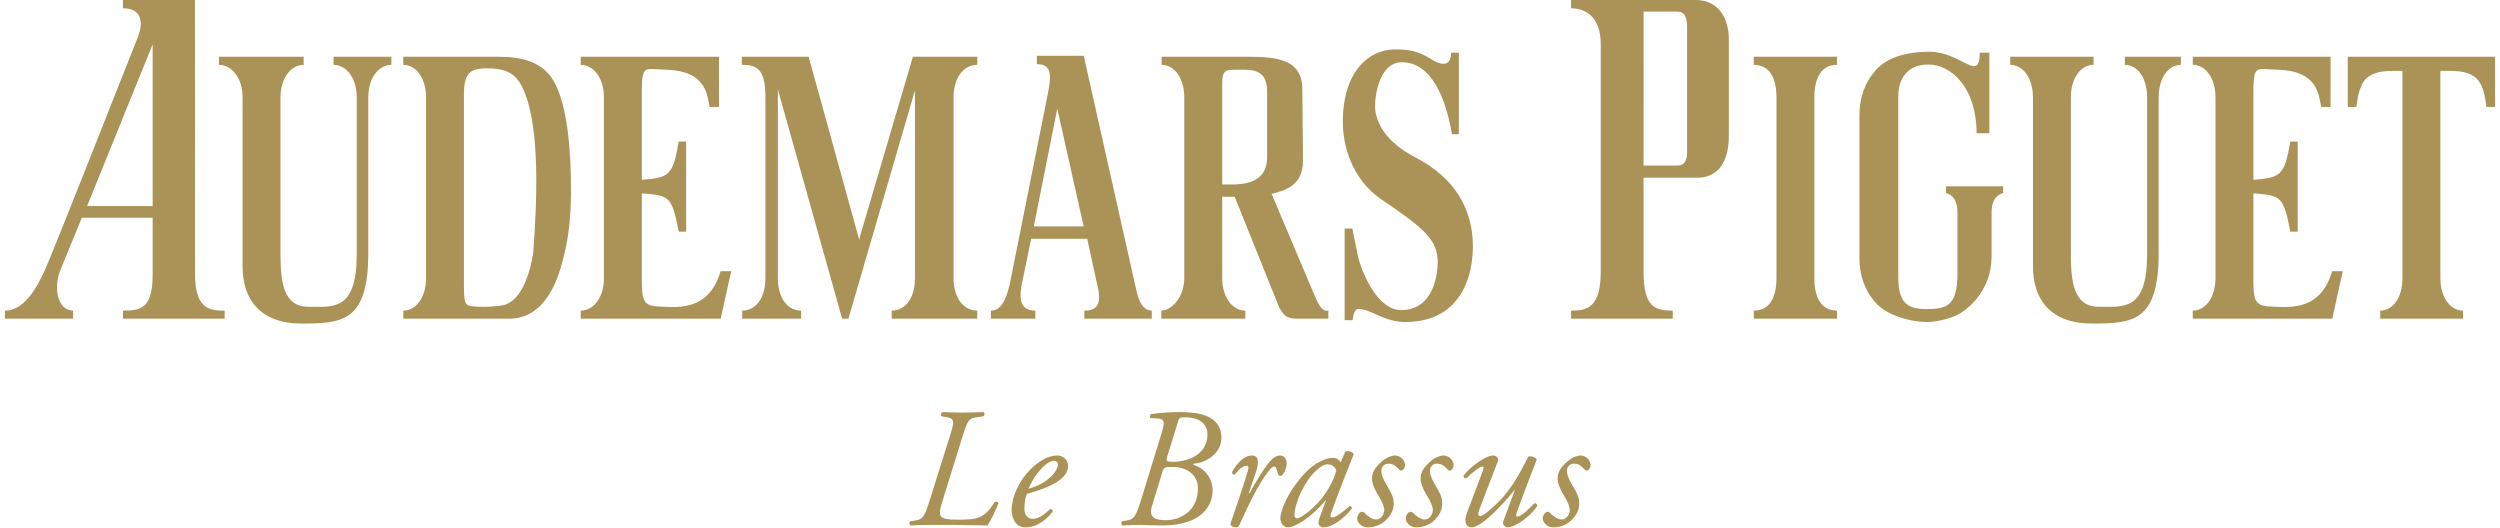
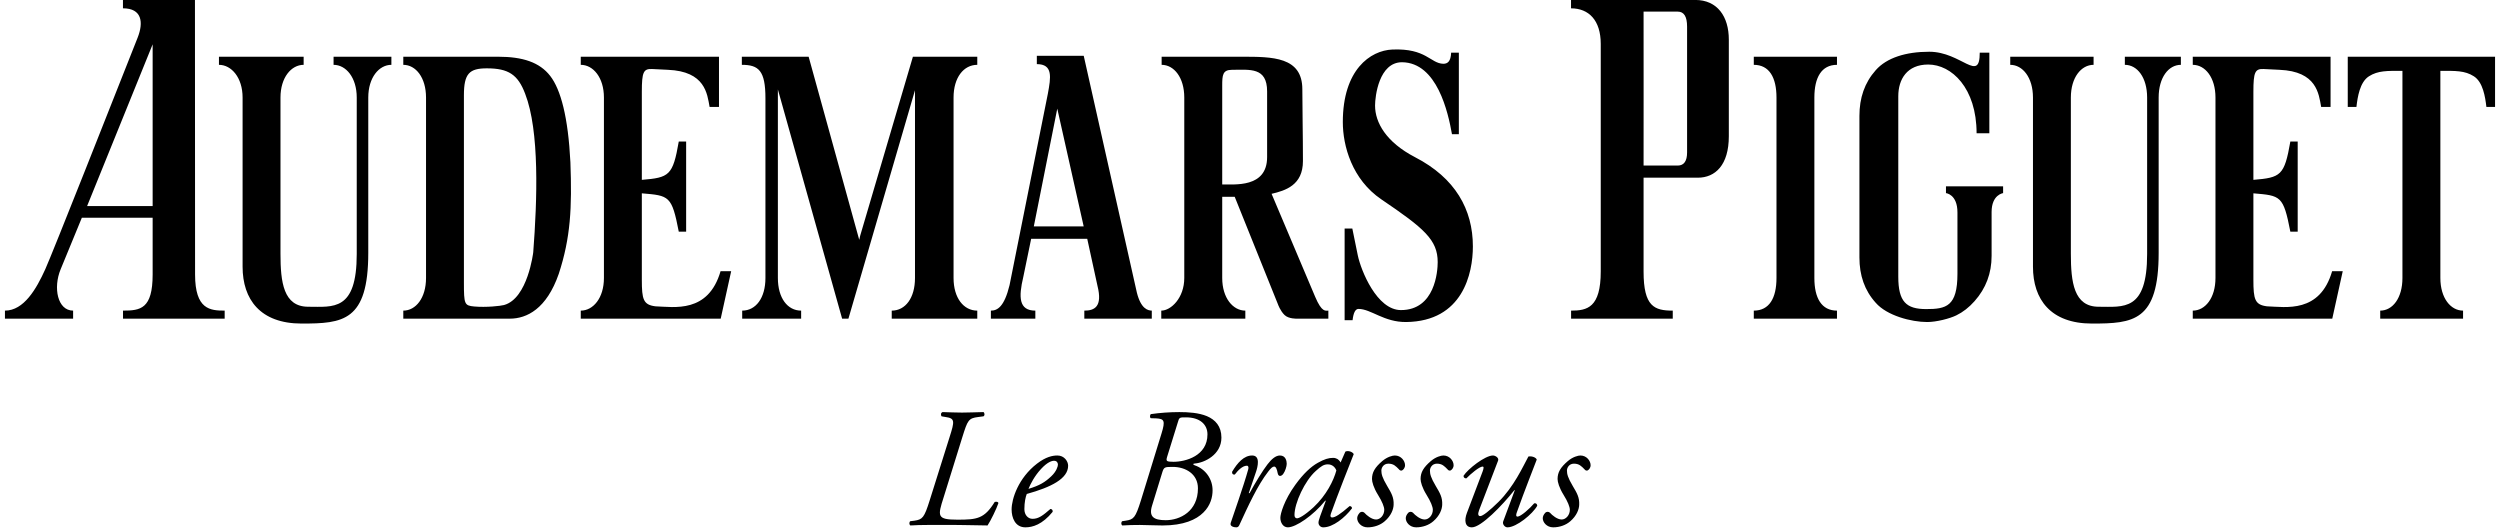
<svg xmlns="http://www.w3.org/2000/svg" xmlns:xlink="http://www.w3.org/1999/xlink" class="icon global-nav__ap-logo-large icon--large fill--gold60" title="Audemars Piguet" aria-labelledby="4aca0772">
  <symbol viewBox="0 0 330.728 70.04" id="logo">
-     <path fill="#AB9257" d="M124.672 66.059c-.792 2.487-.927 2.962 1.832 2.962 2.599 0 3.571-.113 4.951-2.351.226-.068.452-.023.498.136-.249.769-1.041 2.373-1.447 2.984a96.69 96.69 0 0 0-2.646-.045c-.904-.023-1.787-.023-2.578-.023h-2.623c-.927 0-1.673.023-2.397.068-.181-.113-.181-.43-.022-.565l.542-.068c1.086-.158 1.312-.385 2.036-2.691l2.645-8.411c.678-2.126.724-2.488-.52-2.668l-.543-.091c-.135-.181-.112-.474.136-.565.882.022 1.651.068 2.577.068.973 0 1.674-.046 2.849-.068.159.091.205.453 0 .565l-.701.091c-1.288.158-1.401.429-2.102 2.668l-2.487 8.004zm16.537-4.205c0 1.718-2.238 2.848-5.494 3.753-.158.385-.317 1.108-.317 2.013 0 .769.475 1.289 1.085 1.289.815 0 1.38-.453 2.375-1.312.203 0 .339.181.294.385-1.379 1.695-2.669 2.057-3.618 2.057-1.357 0-1.832-1.266-1.832-2.374 0-1.425.905-4.183 3.37-6.083 1.175-.904 2.057-1.085 2.713-1.085.905 0 1.424.769 1.424 1.357m-3.595.429c-.882.95-1.401 1.99-1.672 2.646 1.492-.452 2.193-.881 3.029-1.673.701-.656.882-1.335.882-1.538 0-.226-.114-.52-.52-.52-.317 0-.905.203-1.719 1.085M153.609 57.581c.543-1.741.34-1.945-.679-2.013l-.746-.023c-.157-.112-.113-.429 0-.542a27.09 27.09 0 0 1 3.8-.271c1.198 0 2.577.09 3.662.542 1.109.475 1.922 1.335 1.922 2.85 0 2.283-2.283 3.346-3.527 3.436-.362.023-.204.181 0 .249a3.489 3.489 0 0 1 2.352 3.324c0 .836-.249 1.99-1.221 2.939-.95.95-2.623 1.719-5.427 1.719-1.222 0-2.057-.068-3.007-.068a33.8 33.8 0 0 0-2.329.068c-.181-.114-.181-.43-.022-.566l.452-.068c1.085-.158 1.311-.384 2.035-2.69l2.735-8.886zm-1.243 9.542c-.475 1.491.18 1.967 1.809 1.967 1.899 0 4.274-1.177 4.274-4.229 0-1.921-1.652-2.849-3.347-2.849-1.086 0-1.176.023-1.402.769l-1.334 4.342zm1.989-6.445c-.158.543-.135.656.838.656 1.627 0 4.521-.791 4.521-3.64 0-1.312-.995-2.261-2.849-2.261-.858 0-.904-.023-1.107.723l-1.403 4.522zm11.816 1.967l-.972 2.85h.112c.68-1.267 1.787-3.076 2.376-3.821.519-.68 1.084-1.177 1.649-1.177.792 0 .905.769.905 1.108 0 .34-.204.995-.475 1.357-.271.339-.634.362-.723-.113-.113-.588-.249-.882-.476-.882-.203 0-.451.226-.79.678-1.38 1.765-2.646 4.522-3.844 7.123-.09.18-.204.271-.385.271-.249 0-.905-.091-.746-.588.294-.904 1.719-4.906 2.329-7.122.068-.249.022-.475-.181-.475-.588 0-1.198.633-1.605 1.176-.226.045-.385-.091-.362-.362.723-1.221 1.583-2.171 2.668-2.171 1.131 0 .724 1.538.52 2.148m11.861-2.667c.385-.181.972.045 1.109.338-.34.838-2.307 5.834-3.03 7.893-.137.383-.024.519.158.519.384 0 1.039-.384 2.328-1.514.16 0 .317.112.317.293-.95 1.266-2.554 2.532-3.798 2.532a.623.623 0 0 1-.656-.61c0-.158.045-.362.226-.882l.746-2.035-.068-.023c-1.606 1.991-3.911 3.55-4.975 3.55-.632 0-.994-.633-.994-1.266 0-.52.497-2.329 1.989-4.386 1.085-1.492 2.058-2.397 2.985-2.917.883-.498 1.447-.657 2.035-.657.249 0 .406.069.543.137.09.044.339.248.452.475l.633-1.447zm-3.934 2.577c-1.447 1.289-2.826 4.251-2.826 5.856 0 .272.135.43.339.43.225 0 .904-.294 2.193-1.47 1.718-1.605 2.668-3.55 3.03-4.884-.159-.429-.542-.813-1.132-.813-.541 0-.903.247-1.604.881m11.857-.769c0 .362-.227.61-.407.701-.158.045-.294 0-.429-.181-.385-.385-.68-.724-1.381-.724-.655 0-.926.566-.926.905 0 .475.113.949.769 2.057.564.95.904 1.515.858 2.51-.022.611-.338 1.447-1.175 2.171-.588.52-1.424.814-2.284.814-.86 0-1.379-.679-1.379-1.199 0-.226.09-.474.339-.746a.453.453 0 0 1 .611 0c.293.339.972.905 1.56.905.543 0 1.085-.566 1.085-1.289 0-.385-.271-1.085-.836-1.99-.589-.949-.793-1.718-.793-2.102 0-.883.385-1.538 1.358-2.375.656-.566 1.379-.746 1.672-.746.838 0 1.358.723 1.358 1.289m6.451 0c0 .362-.227.61-.407.701-.158.045-.294 0-.429-.181-.385-.385-.679-.724-1.38-.724-.656 0-.927.566-.927.905 0 .475.114.949.769 2.057.565.95.905 1.515.859 2.51-.023.611-.338 1.447-1.175 2.171-.588.52-1.425.814-2.284.814-.86 0-1.38-.679-1.38-1.199 0-.226.091-.474.339-.746a.453.453 0 0 1 .611 0c.294.339.972.905 1.56.905.544 0 1.086-.566 1.086-1.289 0-.385-.271-1.085-.837-1.99-.588-.949-.791-1.718-.791-2.102 0-.883.385-1.538 1.357-2.375.655-.566 1.378-.746 1.672-.746.837 0 1.357.723 1.357 1.289M195.784 67.778c-.205.543-.091.769.157.769.34 0 1.245-.724 2.419-1.877 2.058-2.035 3.234-4.658 3.981-6.037.474-.09 1.017.136 1.107.406-.227.611-1.695 4.32-2.645 7.01-.113.294-.136.566.09.566.43 0 1.629-1.063 2.216-1.764.204-.045.385.045.407.316-.588 1.086-2.758 2.873-3.957 2.873-.362 0-.701-.43-.565-.792l1.538-4.138-.045-.022c-1.629 2.057-4.432 4.952-5.654 4.952-.927 0-1.039-.928-.656-1.922l2.082-5.495c.158-.43.18-.656 0-.656-.431 0-1.607.995-2.149 1.56a.314.314 0 0 1-.384-.339c.587-.905 2.849-2.691 3.911-2.691.295 0 .814.295.679.678l-2.532 6.603zm14.819-5.992c0 .362-.227.61-.407.701-.158.045-.294 0-.429-.181-.385-.385-.68-.724-1.38-.724-.656 0-.927.566-.927.905 0 .475.113.949.769 2.057.565.95.904 1.515.858 2.51-.022.611-.338 1.447-1.174 2.171-.589.52-1.425.814-2.285.814-.86 0-1.38-.679-1.38-1.199 0-.226.091-.474.34-.746a.453.453 0 0 1 .611 0c.294.339.972.905 1.56.905.543 0 1.085-.566 1.085-1.289 0-.385-.271-1.085-.836-1.99-.589-.949-.793-1.718-.793-2.102 0-.883.385-1.538 1.358-2.375.656-.566 1.379-.746 1.672-.746.838 0 1.358.723 1.358 1.289M43.647 8.61c1.649 0 3.077 1.686 3.077 4.342v20.785c0 7.636-3.137 7.004-6.439 7.004-3.301 0-3.689-3.271-3.689-7.051V12.952c0-2.656 1.429-4.342 3.076-4.342V7.534H28.424V8.61c1.648 0 3.139 1.686 3.139 4.342v22.47c0 4.335 2.343 7.552 7.832 7.552 5.491 0 8.861-.291 8.861-9.391V12.952c0-2.656 1.428-4.342 3.07-4.342V7.534h-7.679V8.61m237.912 0c1.65 0 2.958 1.686 2.958 4.342v20.785c0 7.636-3.137 7.004-6.439 7.004-3.301 0-3.69-3.271-3.69-7.051V12.952c0-2.656 1.37-4.342 3.017-4.342V7.534h-11.068V8.61c1.648 0 3.018 1.686 3.018 4.342v22.47c0 4.335 2.344 7.552 7.832 7.552 5.491 0 8.862-.291 8.862-9.391V12.952c0-2.656 1.307-4.342 2.95-4.342V7.534h-7.44V8.61M66.286 40.513c-.449.124-2.385.339-3.966.193-1.296-.119-1.361-.307-1.361-3.174V12.641c0-2.867.72-3.564 3.043-3.564 2.871 0 4.129.829 5.092 3.379 1.917 4.925 1.607 14.088 1.072 21.052 0 0-.721 6.141-3.88 7.005m-.769-32.979H52.908V8.61c1.652 0 3.019 1.686 3.019 4.342v23.972c0 2.66-1.367 4.332-3.019 4.332v1.068h14.136c2.281 0 4.898-1.306 6.512-5.952 1.579-4.825 1.767-8.76 1.547-14.815-.301-5.999-1.276-9.657-2.684-11.474-1.407-1.817-3.666-2.549-6.902-2.549m20.878 33.151c-1.616-.202-1.806-.919-1.806-3.527V25.677c3.637.306 3.979.297 4.906 5.091h.979V18.801h-.979c-.786 4.538-1.269 4.782-4.906 5.087v-11.7c0-2.61.217-3.07 1.355-3.021l2.104.104c4.968.203 5.224 3.191 5.541 4.93h1.248V7.533H76.478V8.61c1.647 0 3.077 1.686 3.077 4.342v23.971c0 2.66-1.43 4.333-3.077 4.333v1.067h18.587l1.391-6.307h-1.408c-1.637 5.625-6.164 4.752-8.653 4.669m214.04 0c-1.612-.202-1.804-.919-1.804-3.527V25.677c3.637.309 3.979.297 4.908 5.091h.976V18.801h-.976c-.79 4.539-1.271 4.782-4.908 5.087v-11.7c0-2.61.22-3.07 1.356-3.021l2.103.104c4.97.203 5.226 3.189 5.541 4.93h1.25V7.533h-18.302V8.61c1.65 0 3.016 1.686 3.016 4.342v23.971c0 2.66-1.366 4.333-3.016 4.333v1.067h18.529l1.391-6.307h-1.408c-1.637 5.626-6.165 4.753-8.656 4.669M19.617 27.372h-8.706l8.706-21.485v21.485M25.236 0h-9.562v1.103c2.523 0 2.756 1.861 1.949 3.9-3.211 8.126-11.315 28.653-12.264 30.75C4.177 38.375 2.513 41.255 0 41.255v1.069h9.054v-1.069c-2.061 0-2.68-3.016-1.656-5.492 1.022-2.477 2.816-6.843 2.816-6.843h9.403v7.537c0 4.581-1.629 4.798-3.936 4.798v1.069h13.502v-1.069c-1.92 0-3.931-.139-3.931-4.799 0-2.42-.016-36.456-.016-36.456m198.18 20.247c0 1.138-.406 1.742-1.243 1.742h-4.536l.005-9.247V10.61l-.005-9.067h4.536c.837 0 1.243.663 1.243 1.995v16.709zm1.078-20.254h-16.493v1.114c2.359 0 3.948 1.586 3.948 4.727v30.215c0 4.82-1.804 5.207-3.939 5.207v1.068h13.503v-1.068c-2.438 0-3.876-.534-3.876-5.181V23.601h7.204c2.32 0 4.119-1.682 4.119-5.508V5.261c0-3.051-1.508-5.268-4.466-5.268M113.465 31.856l-6.721-24.322h-8.872V8.61c2.231 0 3.134.762 3.134 4.44v23.873c0 2.66-1.276 4.333-3.087 4.333v1.068h7.829v-1.068c-1.811 0-3.09-1.673-3.09-4.333V11.878l8.533 30.446h.836l8.842-30.338v24.937c0 2.66-1.278 4.333-3.089 4.333v1.068h11.362v-1.068c-1.809 0-3.151-1.673-3.151-4.333V12.952c0-2.656 1.342-4.342 3.151-4.342V7.534h-8.55l-7 23.765m54.045-10.436c0 4.164-4.415 3.589-5.963 3.641V11.371c0-1.385.051-2.099 1.295-2.099 2.363 0 4.668-.391 4.668 2.869v8.722zm6.387 18.567l-5.793-13.687c1.836-.431 4.164-1.138 4.164-4.351 0-3.461-.08-7.113-.08-9.535 0-4.323-3.968-4.323-8.033-4.323h-10.654v1.077c1.643 0 3.007 1.685 3.007 4.341v23.971c0 2.654-1.774 4.333-3.056 4.333v1.068h11.165v-1.068c-1.638 0-3.07-1.673-3.07-4.333V26.139h1.66l5.745 14.282s.291.848.873 1.417c.549.538 1.668.486 1.668.486h4.151v-1.068c-.379 0-.86.264-1.747-1.826m58.252-30.82c2.06 0 3.014 1.686 3.014 4.342v23.971c0 2.66-.954 4.333-3.014 4.333v1.068h11.049v-1.068c-2.058 0-3.003-1.673-3.003-4.333V12.952c0-2.656.945-4.342 3.003-4.342V7.534h-11.049V8.61m-45.004 12.261c-3.833-1.992-5.298-4.6-5.298-6.848 0-1.23.517-5.757 3.58-5.757 4.668.052 6.123 6.667 6.635 9.556h.914V6.999h-1.024c-.049 1.185-.486 1.472-1.041 1.472-1.735-.051-2.252-2.081-6.77-1.892-2.925.123-6.576 2.681-6.576 9.631 0 3.171 1.219 7.62 5.12 10.271 5.673 3.841 7.481 5.37 7.481 8.331 0 1.23-.354 6.372-4.883 6.372-3.202 0-5.31-5.267-5.727-7.259l-.729-3.575h-1.023v12.18h1.057c.108-.97.362-1.5.784-1.5 1.671 0 3.384 1.777 6.344 1.74 7.517-.096 8.85-6.465 8.85-10.039 0-4.909-2.338-9.101-7.694-11.86M257.8 24.749v.902s1.525.138 1.525 2.566v8.138c0 4.346-1.497 4.696-4.152 4.696-2.654 0-3.706-.977-3.706-4.298V12.781c0-2.269 1.171-4.21 3.974-4.21 3.105 0 6.426 3.114 6.426 9.133h1.694V6.992h-1.275c0 4.097-2.43-.12-6.704-.12-3.1 0-5.655.795-7.11 2.449-1.486 1.67-2.166 3.694-2.166 6.064v18.813c0 2.373.68 4.378 2.166 6.017 1.48 1.704 4.723 2.556 6.829 2.556 1.23 0 2.987-.453 3.871-.884.882-.429 1.691-1.057 2.423-1.886 1.514-1.704 2.266-3.71 2.266-6.016v-5.827c0-2.317 1.528-2.507 1.528-2.507v-.902H257.8zM150.338 38.863l-7.057-31.449h-6.229v1.103c2.168 0 1.864 1.754 1.465 3.924l-5.088 25.429c-.701 2.889-1.616 3.386-2.48 3.386v1.068h5.905v-1.068c-2.205 0-2.237-1.792-1.6-4.476l1.045-5.066h7.447l1.362 6.256c.698 2.789-.413 3.286-1.749 3.286v1.068h8.961v-1.068h.008c-.536-.012-1.448-.235-1.99-2.393m-13.688-8.792l3.116-15.642 3.509 15.642h-6.625zM311.164 7.534v6.667h1.152c.155-1.328.45-3.292 1.659-4.066 1.208-.773 2.445-.726 4.452-.726v27.515c0 2.66-1.301 4.332-2.952 4.332v1.068h11.004v-1.068c-1.648 0-3.015-1.672-3.015-4.332V9.409c2.007 0 3.245-.047 4.453.726 1.21.774 1.504 2.738 1.66 4.066h1.151V7.534h-19.564z" />
+     <path d="M124.672 66.059c-.792 2.487-.927 2.962 1.832 2.962 2.599 0 3.571-.113 4.951-2.351.226-.068.452-.023.498.136-.249.769-1.041 2.373-1.447 2.984a96.69 96.69 0 0 0-2.646-.045c-.904-.023-1.787-.023-2.578-.023h-2.623c-.927 0-1.673.023-2.397.068-.181-.113-.181-.43-.022-.565l.542-.068c1.086-.158 1.312-.385 2.036-2.691l2.645-8.411c.678-2.126.724-2.488-.52-2.668l-.543-.091c-.135-.181-.112-.474.136-.565.882.022 1.651.068 2.577.068.973 0 1.674-.046 2.849-.068.159.091.205.453 0 .565l-.701.091c-1.288.158-1.401.429-2.102 2.668l-2.487 8.004zm16.537-4.205c0 1.718-2.238 2.848-5.494 3.753-.158.385-.317 1.108-.317 2.013 0 .769.475 1.289 1.085 1.289.815 0 1.38-.453 2.375-1.312.203 0 .339.181.294.385-1.379 1.695-2.669 2.057-3.618 2.057-1.357 0-1.832-1.266-1.832-2.374 0-1.425.905-4.183 3.37-6.083 1.175-.904 2.057-1.085 2.713-1.085.905 0 1.424.769 1.424 1.357m-3.595.429c-.882.95-1.401 1.99-1.672 2.646 1.492-.452 2.193-.881 3.029-1.673.701-.656.882-1.335.882-1.538 0-.226-.114-.52-.52-.52-.317 0-.905.203-1.719 1.085M153.609 57.581c.543-1.741.34-1.945-.679-2.013l-.746-.023c-.157-.112-.113-.429 0-.542a27.09 27.09 0 0 1 3.8-.271c1.198 0 2.577.09 3.662.542 1.109.475 1.922 1.335 1.922 2.85 0 2.283-2.283 3.346-3.527 3.436-.362.023-.204.181 0 .249a3.489 3.489 0 0 1 2.352 3.324c0 .836-.249 1.99-1.221 2.939-.95.95-2.623 1.719-5.427 1.719-1.222 0-2.057-.068-3.007-.068a33.8 33.8 0 0 0-2.329.068c-.181-.114-.181-.43-.022-.566l.452-.068c1.085-.158 1.311-.384 2.035-2.69l2.735-8.886zm-1.243 9.542c-.475 1.491.18 1.967 1.809 1.967 1.899 0 4.274-1.177 4.274-4.229 0-1.921-1.652-2.849-3.347-2.849-1.086 0-1.176.023-1.402.769l-1.334 4.342zm1.989-6.445c-.158.543-.135.656.838.656 1.627 0 4.521-.791 4.521-3.64 0-1.312-.995-2.261-2.849-2.261-.858 0-.904-.023-1.107.723l-1.403 4.522zm11.816 1.967l-.972 2.85h.112c.68-1.267 1.787-3.076 2.376-3.821.519-.68 1.084-1.177 1.649-1.177.792 0 .905.769.905 1.108 0 .34-.204.995-.475 1.357-.271.339-.634.362-.723-.113-.113-.588-.249-.882-.476-.882-.203 0-.451.226-.79.678-1.38 1.765-2.646 4.522-3.844 7.123-.09.18-.204.271-.385.271-.249 0-.905-.091-.746-.588.294-.904 1.719-4.906 2.329-7.122.068-.249.022-.475-.181-.475-.588 0-1.198.633-1.605 1.176-.226.045-.385-.091-.362-.362.723-1.221 1.583-2.171 2.668-2.171 1.131 0 .724 1.538.52 2.148m11.861-2.667c.385-.181.972.045 1.109.338-.34.838-2.307 5.834-3.03 7.893-.137.383-.024.519.158.519.384 0 1.039-.384 2.328-1.514.16 0 .317.112.317.293-.95 1.266-2.554 2.532-3.798 2.532a.623.623 0 0 1-.656-.61c0-.158.045-.362.226-.882l.746-2.035-.068-.023c-1.606 1.991-3.911 3.55-4.975 3.55-.632 0-.994-.633-.994-1.266 0-.52.497-2.329 1.989-4.386 1.085-1.492 2.058-2.397 2.985-2.917.883-.498 1.447-.657 2.035-.657.249 0 .406.069.543.137.09.044.339.248.452.475l.633-1.447zm-3.934 2.577c-1.447 1.289-2.826 4.251-2.826 5.856 0 .272.135.43.339.43.225 0 .904-.294 2.193-1.47 1.718-1.605 2.668-3.55 3.03-4.884-.159-.429-.542-.813-1.132-.813-.541 0-.903.247-1.604.881m11.857-.769c0 .362-.227.61-.407.701-.158.045-.294 0-.429-.181-.385-.385-.68-.724-1.381-.724-.655 0-.926.566-.926.905 0 .475.113.949.769 2.057.564.95.904 1.515.858 2.51-.022.611-.338 1.447-1.175 2.171-.588.52-1.424.814-2.284.814-.86 0-1.379-.679-1.379-1.199 0-.226.09-.474.339-.746a.453.453 0 0 1 .611 0c.293.339.972.905 1.56.905.543 0 1.085-.566 1.085-1.289 0-.385-.271-1.085-.836-1.99-.589-.949-.793-1.718-.793-2.102 0-.883.385-1.538 1.358-2.375.656-.566 1.379-.746 1.672-.746.838 0 1.358.723 1.358 1.289m6.451 0c0 .362-.227.61-.407.701-.158.045-.294 0-.429-.181-.385-.385-.679-.724-1.38-.724-.656 0-.927.566-.927.905 0 .475.114.949.769 2.057.565.95.905 1.515.859 2.51-.023.611-.338 1.447-1.175 2.171-.588.52-1.425.814-2.284.814-.86 0-1.38-.679-1.38-1.199 0-.226.091-.474.339-.746a.453.453 0 0 1 .611 0c.294.339.972.905 1.56.905.544 0 1.086-.566 1.086-1.289 0-.385-.271-1.085-.837-1.99-.588-.949-.791-1.718-.791-2.102 0-.883.385-1.538 1.357-2.375.655-.566 1.378-.746 1.672-.746.837 0 1.357.723 1.357 1.289M195.784 67.778c-.205.543-.091.769.157.769.34 0 1.245-.724 2.419-1.877 2.058-2.035 3.234-4.658 3.981-6.037.474-.09 1.017.136 1.107.406-.227.611-1.695 4.32-2.645 7.01-.113.294-.136.566.09.566.43 0 1.629-1.063 2.216-1.764.204-.045.385.045.407.316-.588 1.086-2.758 2.873-3.957 2.873-.362 0-.701-.43-.565-.792l1.538-4.138-.045-.022c-1.629 2.057-4.432 4.952-5.654 4.952-.927 0-1.039-.928-.656-1.922l2.082-5.495c.158-.43.18-.656 0-.656-.431 0-1.607.995-2.149 1.56a.314.314 0 0 1-.384-.339c.587-.905 2.849-2.691 3.911-2.691.295 0 .814.295.679.678l-2.532 6.603zm14.819-5.992c0 .362-.227.61-.407.701-.158.045-.294 0-.429-.181-.385-.385-.68-.724-1.38-.724-.656 0-.927.566-.927.905 0 .475.113.949.769 2.057.565.95.904 1.515.858 2.51-.022.611-.338 1.447-1.174 2.171-.589.52-1.425.814-2.285.814-.86 0-1.38-.679-1.38-1.199 0-.226.091-.474.34-.746a.453.453 0 0 1 .611 0c.294.339.972.905 1.56.905.543 0 1.085-.566 1.085-1.289 0-.385-.271-1.085-.836-1.99-.589-.949-.793-1.718-.793-2.102 0-.883.385-1.538 1.358-2.375.656-.566 1.379-.746 1.672-.746.838 0 1.358.723 1.358 1.289M43.647 8.61c1.649 0 3.077 1.686 3.077 4.342v20.785c0 7.636-3.137 7.004-6.439 7.004-3.301 0-3.689-3.271-3.689-7.051V12.952c0-2.656 1.429-4.342 3.076-4.342V7.534H28.424V8.61c1.648 0 3.139 1.686 3.139 4.342v22.47c0 4.335 2.343 7.552 7.832 7.552 5.491 0 8.861-.291 8.861-9.391V12.952c0-2.656 1.428-4.342 3.07-4.342V7.534h-7.679V8.61m237.912 0c1.65 0 2.958 1.686 2.958 4.342v20.785c0 7.636-3.137 7.004-6.439 7.004-3.301 0-3.69-3.271-3.69-7.051V12.952c0-2.656 1.37-4.342 3.017-4.342V7.534h-11.068V8.61c1.648 0 3.018 1.686 3.018 4.342v22.47c0 4.335 2.344 7.552 7.832 7.552 5.491 0 8.862-.291 8.862-9.391V12.952c0-2.656 1.307-4.342 2.95-4.342V7.534h-7.44V8.61M66.286 40.513c-.449.124-2.385.339-3.966.193-1.296-.119-1.361-.307-1.361-3.174V12.641c0-2.867.72-3.564 3.043-3.564 2.871 0 4.129.829 5.092 3.379 1.917 4.925 1.607 14.088 1.072 21.052 0 0-.721 6.141-3.88 7.005m-.769-32.979H52.908V8.61c1.652 0 3.019 1.686 3.019 4.342v23.972c0 2.66-1.367 4.332-3.019 4.332v1.068h14.136c2.281 0 4.898-1.306 6.512-5.952 1.579-4.825 1.767-8.76 1.547-14.815-.301-5.999-1.276-9.657-2.684-11.474-1.407-1.817-3.666-2.549-6.902-2.549m20.878 33.151c-1.616-.202-1.806-.919-1.806-3.527V25.677c3.637.306 3.979.297 4.906 5.091h.979V18.801h-.979c-.786 4.538-1.269 4.782-4.906 5.087v-11.7c0-2.61.217-3.07 1.355-3.021l2.104.104c4.968.203 5.224 3.191 5.541 4.93h1.248V7.533H76.478V8.61c1.647 0 3.077 1.686 3.077 4.342v23.971c0 2.66-1.43 4.333-3.077 4.333v1.067h18.587l1.391-6.307h-1.408c-1.637 5.625-6.164 4.752-8.653 4.669m214.04 0c-1.612-.202-1.804-.919-1.804-3.527V25.677c3.637.309 3.979.297 4.908 5.091h.976V18.801h-.976c-.79 4.539-1.271 4.782-4.908 5.087v-11.7c0-2.61.22-3.07 1.356-3.021l2.103.104c4.97.203 5.226 3.189 5.541 4.93h1.25V7.533h-18.302V8.61c1.65 0 3.016 1.686 3.016 4.342v23.971c0 2.66-1.366 4.333-3.016 4.333v1.067h18.529l1.391-6.307h-1.408c-1.637 5.626-6.165 4.753-8.656 4.669M19.617 27.372h-8.706l8.706-21.485v21.485M25.236 0h-9.562v1.103c2.523 0 2.756 1.861 1.949 3.9-3.211 8.126-11.315 28.653-12.264 30.75C4.177 38.375 2.513 41.255 0 41.255v1.069h9.054v-1.069c-2.061 0-2.68-3.016-1.656-5.492 1.022-2.477 2.816-6.843 2.816-6.843h9.403v7.537c0 4.581-1.629 4.798-3.936 4.798v1.069h13.502v-1.069c-1.92 0-3.931-.139-3.931-4.799 0-2.42-.016-36.456-.016-36.456m198.18 20.247c0 1.138-.406 1.742-1.243 1.742h-4.536l.005-9.247V10.61l-.005-9.067h4.536c.837 0 1.243.663 1.243 1.995v16.709zm1.078-20.254h-16.493v1.114c2.359 0 3.948 1.586 3.948 4.727v30.215c0 4.82-1.804 5.207-3.939 5.207v1.068h13.503v-1.068c-2.438 0-3.876-.534-3.876-5.181V23.601h7.204c2.32 0 4.119-1.682 4.119-5.508V5.261c0-3.051-1.508-5.268-4.466-5.268M113.465 31.856l-6.721-24.322h-8.872V8.61c2.231 0 3.134.762 3.134 4.44v23.873c0 2.66-1.276 4.333-3.087 4.333v1.068h7.829v-1.068c-1.811 0-3.09-1.673-3.09-4.333V11.878l8.533 30.446h.836l8.842-30.338v24.937c0 2.66-1.278 4.333-3.089 4.333v1.068h11.362v-1.068c-1.809 0-3.151-1.673-3.151-4.333V12.952c0-2.656 1.342-4.342 3.151-4.342V7.534h-8.55l-7 23.765m54.045-10.436c0 4.164-4.415 3.589-5.963 3.641V11.371c0-1.385.051-2.099 1.295-2.099 2.363 0 4.668-.391 4.668 2.869v8.722zm6.387 18.567l-5.793-13.687c1.836-.431 4.164-1.138 4.164-4.351 0-3.461-.08-7.113-.08-9.535 0-4.323-3.968-4.323-8.033-4.323h-10.654v1.077c1.643 0 3.007 1.685 3.007 4.341v23.971c0 2.654-1.774 4.333-3.056 4.333v1.068h11.165v-1.068c-1.638 0-3.07-1.673-3.07-4.333V26.139h1.66l5.745 14.282s.291.848.873 1.417c.549.538 1.668.486 1.668.486h4.151v-1.068c-.379 0-.86.264-1.747-1.826m58.252-30.82c2.06 0 3.014 1.686 3.014 4.342v23.971c0 2.66-.954 4.333-3.014 4.333v1.068h11.049v-1.068c-2.058 0-3.003-1.673-3.003-4.333V12.952c0-2.656.945-4.342 3.003-4.342V7.534h-11.049V8.61m-45.004 12.261c-3.833-1.992-5.298-4.6-5.298-6.848 0-1.23.517-5.757 3.58-5.757 4.668.052 6.123 6.667 6.635 9.556h.914V6.999h-1.024c-.049 1.185-.486 1.472-1.041 1.472-1.735-.051-2.252-2.081-6.77-1.892-2.925.123-6.576 2.681-6.576 9.631 0 3.171 1.219 7.62 5.12 10.271 5.673 3.841 7.481 5.37 7.481 8.331 0 1.23-.354 6.372-4.883 6.372-3.202 0-5.31-5.267-5.727-7.259l-.729-3.575h-1.023v12.18h1.057c.108-.97.362-1.5.784-1.5 1.671 0 3.384 1.777 6.344 1.74 7.517-.096 8.85-6.465 8.85-10.039 0-4.909-2.338-9.101-7.694-11.86M257.8 24.749v.902s1.525.138 1.525 2.566v8.138c0 4.346-1.497 4.696-4.152 4.696-2.654 0-3.706-.977-3.706-4.298V12.781c0-2.269 1.171-4.21 3.974-4.21 3.105 0 6.426 3.114 6.426 9.133h1.694V6.992h-1.275c0 4.097-2.43-.12-6.704-.12-3.1 0-5.655.795-7.11 2.449-1.486 1.67-2.166 3.694-2.166 6.064v18.813c0 2.373.68 4.378 2.166 6.017 1.48 1.704 4.723 2.556 6.829 2.556 1.23 0 2.987-.453 3.871-.884.882-.429 1.691-1.057 2.423-1.886 1.514-1.704 2.266-3.71 2.266-6.016v-5.827c0-2.317 1.528-2.507 1.528-2.507v-.902H257.8zM150.338 38.863l-7.057-31.449h-6.229v1.103c2.168 0 1.864 1.754 1.465 3.924l-5.088 25.429c-.701 2.889-1.616 3.386-2.48 3.386v1.068h5.905v-1.068c-2.205 0-2.237-1.792-1.6-4.476l1.045-5.066h7.447l1.362 6.256c.698 2.789-.413 3.286-1.749 3.286v1.068h8.961v-1.068h.008c-.536-.012-1.448-.235-1.99-2.393m-13.688-8.792l3.116-15.642 3.509 15.642h-6.625zM311.164 7.534v6.667h1.152c.155-1.328.45-3.292 1.659-4.066 1.208-.773 2.445-.726 4.452-.726v27.515c0 2.66-1.301 4.332-2.952 4.332v1.068h11.004v-1.068c-1.648 0-3.015-1.672-3.015-4.332V9.409c2.007 0 3.245-.047 4.453.726 1.21.774 1.504 2.738 1.66 4.066h1.151V7.534h-19.564z" />
  </symbol>
  <use xlink:href="#logo" />
</svg>
